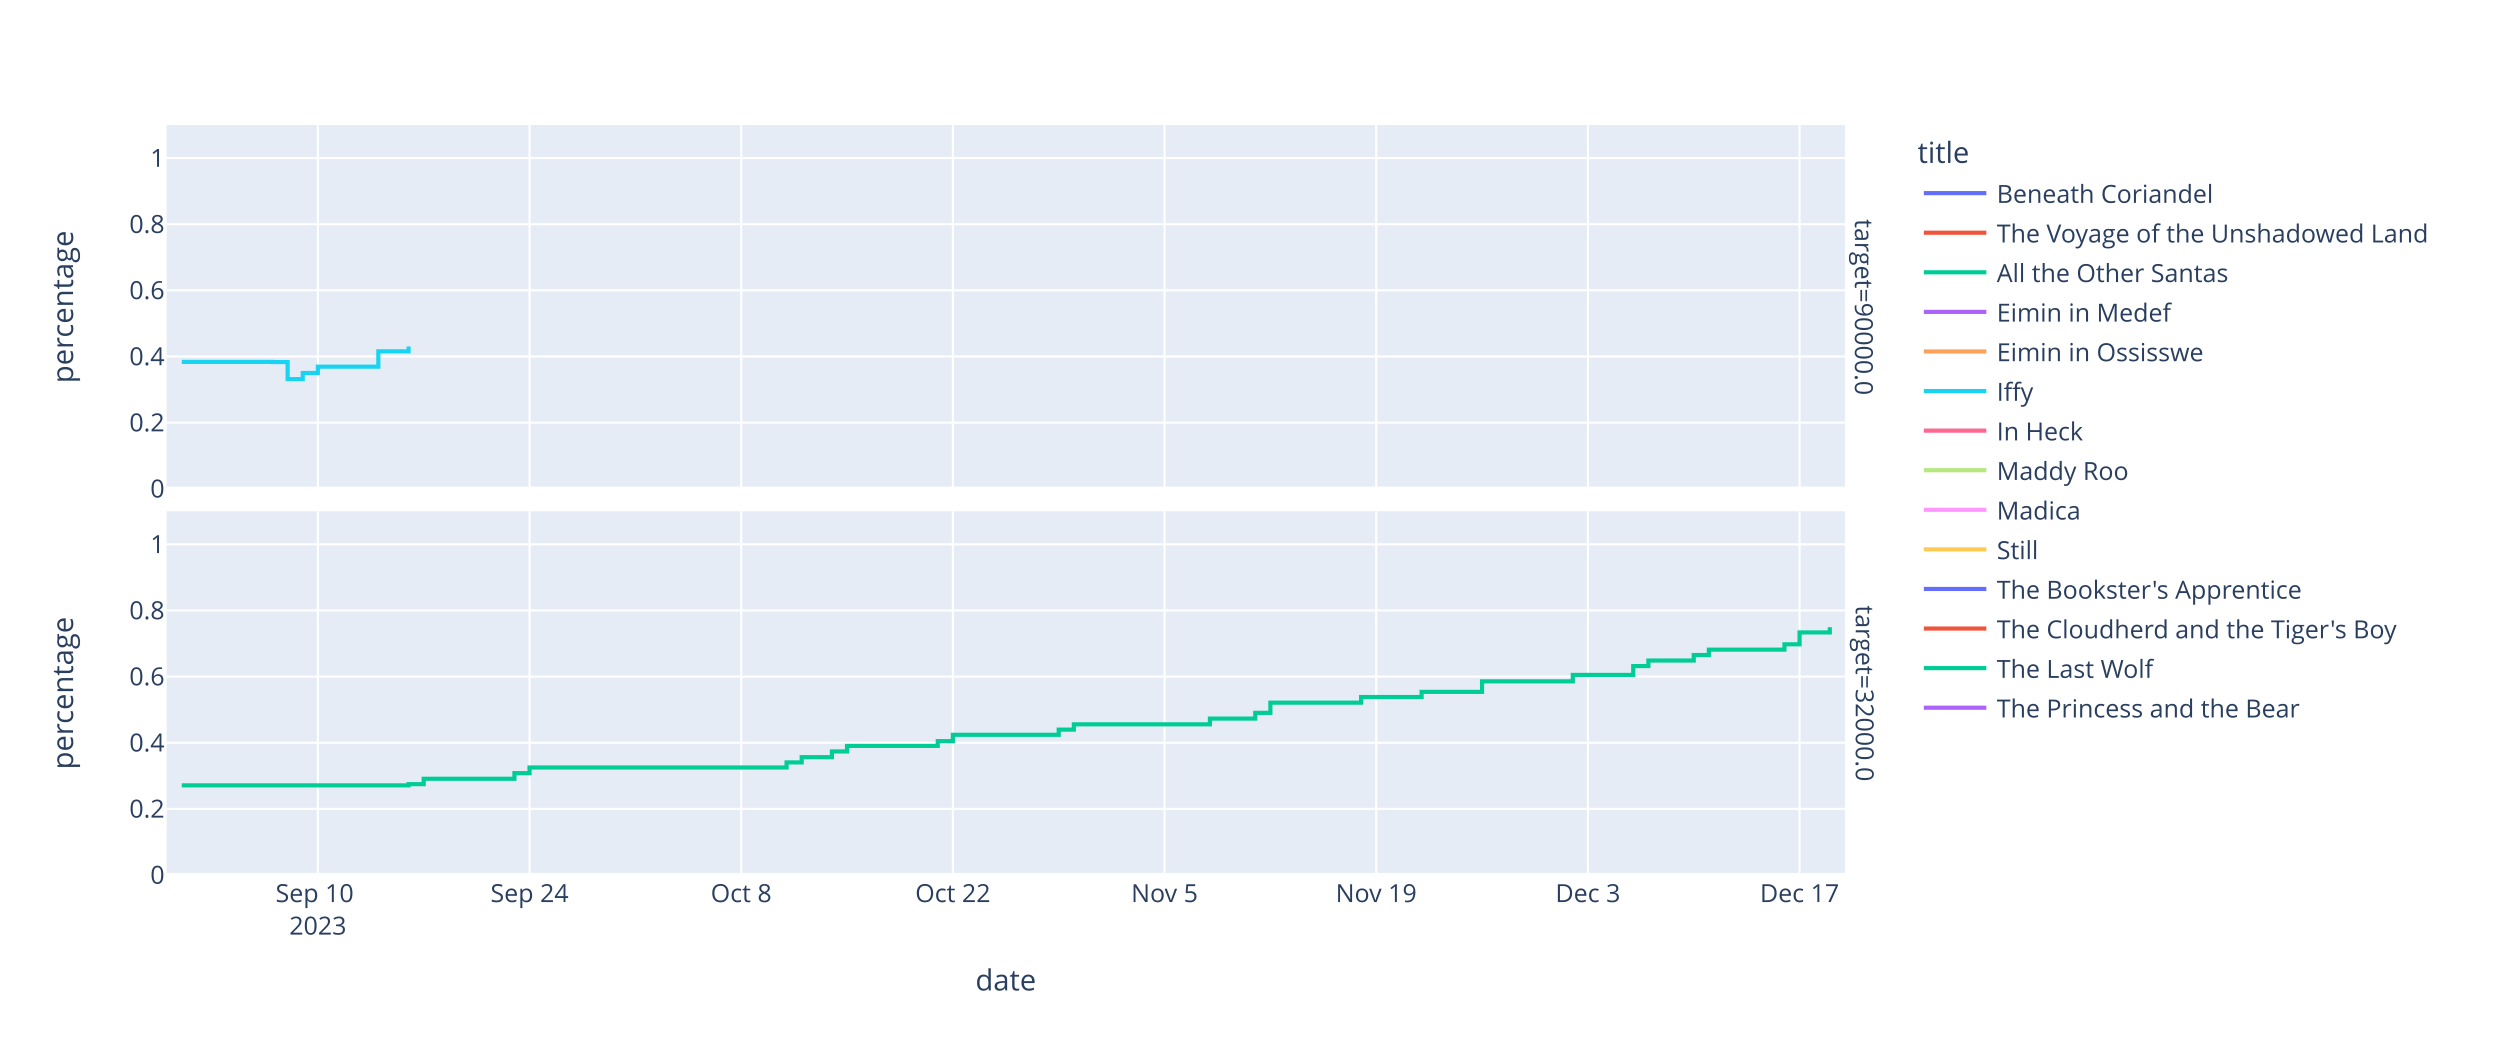
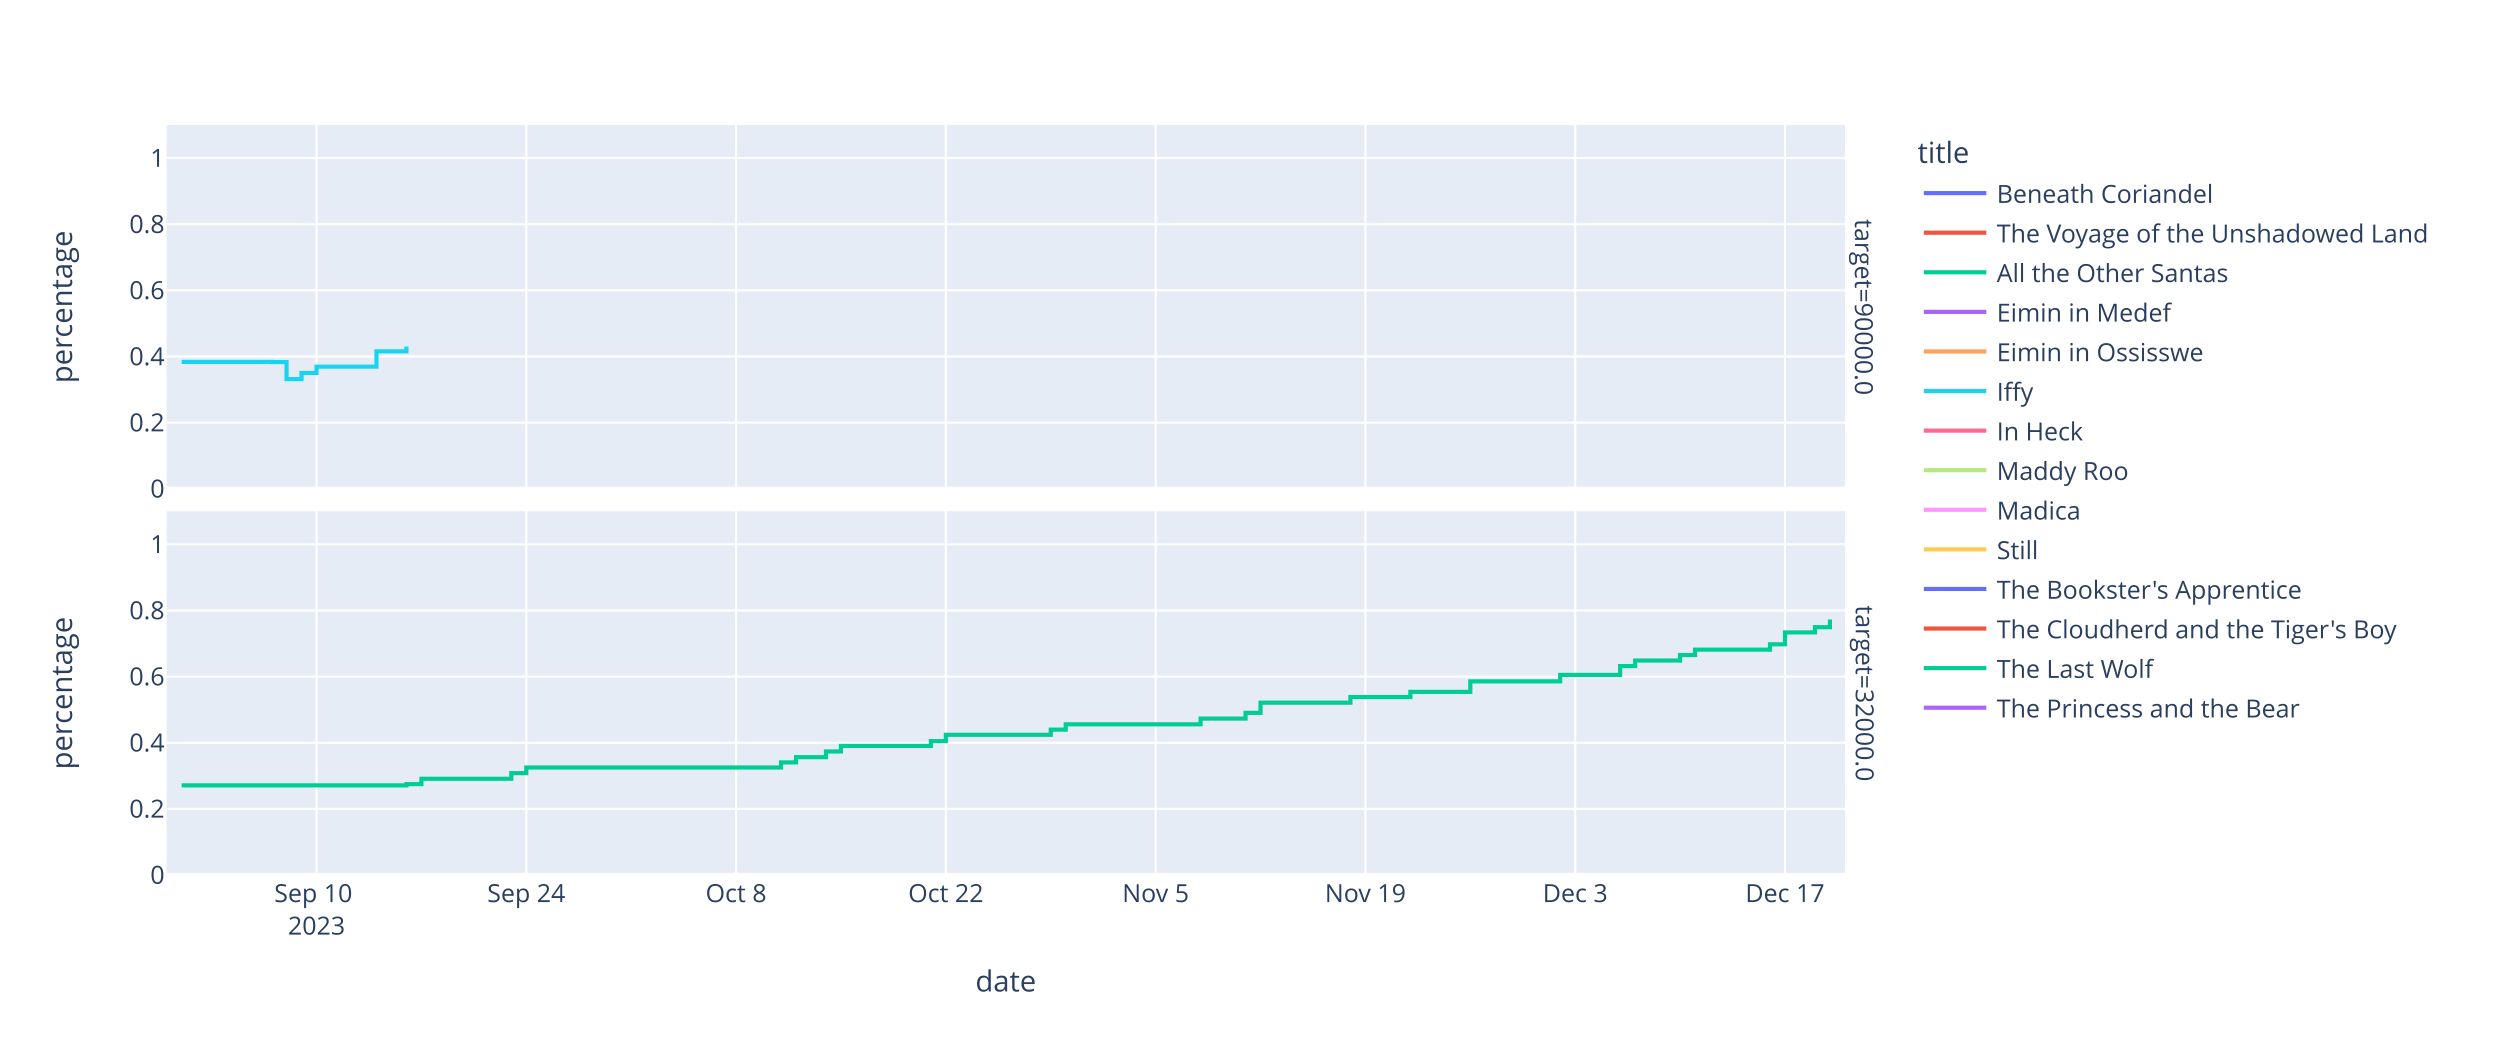
<svg xmlns="http://www.w3.org/2000/svg" class="main-svg" width="1200" height="500" style="" viewBox="0 0 1200 500">
  <rect x="0" y="0" width="1200" height="500" style="fill: rgb(255, 255, 255); fill-opacity: 1;" />
-   <defs id="defs-446b16">
+   <defs id="defs-766765">
    <g class="clips">
-       <clipPath id="clip446b16xyplot" class="plotclip">
+       <clipPath id="clip766765xyplot" class="plotclip">
        <rect width="805.56" height="174.6" />
      </clipPath>
-       <clipPath id="clip446b16x2y2plot" class="plotclip">
+       <clipPath id="clip766765x2y2plot" class="plotclip">
        <rect width="805.56" height="174.6" />
      </clipPath>
-       <clipPath class="axesclip" id="clip446b16x">
+       <clipPath class="axesclip" id="clip766765x">
        <rect x="80" y="0" width="805.56" height="500" />
      </clipPath>
-       <clipPath class="axesclip" id="clip446b16y">
+       <clipPath class="axesclip" id="clip766765y">
        <rect x="0" y="245.4" width="1200" height="174.6" />
      </clipPath>
-       <clipPath class="axesclip" id="clip446b16xy">
+       <clipPath class="axesclip" id="clip766765xy">
        <rect x="80" y="245.4" width="805.56" height="174.6" />
      </clipPath>
-       <clipPath class="axesclip" id="clip446b16y2">
+       <clipPath class="axesclip" id="clip766765y2">
        <rect x="0" y="60" width="1200" height="174.6" />
      </clipPath>
-       <clipPath class="axesclip" id="clip446b16xy2">
+       <clipPath class="axesclip" id="clip766765xy2">
        <rect x="80" y="60" width="805.56" height="174.6" />
      </clipPath>
-       <clipPath class="axesclip" id="clip446b16x2">
+       <clipPath class="axesclip" id="clip766765x2">
        <rect x="80" y="0" width="805.56" height="500" />
      </clipPath>
-       <clipPath class="axesclip" id="clip446b16x2y">
+       <clipPath class="axesclip" id="clip766765x2y">
        <rect x="80" y="245.4" width="805.56" height="174.6" />
      </clipPath>
-       <clipPath class="axesclip" id="clip446b16x2y2">
+       <clipPath class="axesclip" id="clip766765x2y2">
        <rect x="80" y="60" width="805.56" height="174.6" />
      </clipPath>
    </g>
    <g class="gradients" />
    <g class="patterns" />
  </defs>
  <g class="bglayer">
    <rect class="bg" x="80" y="245.4" width="805.56" height="174.6" style="fill: rgb(229, 236, 246); fill-opacity: 1; stroke-width: 0;" />
    <rect class="bg" x="80" y="60" width="805.56" height="174.6" style="fill: rgb(229, 236, 246); fill-opacity: 1; stroke-width: 0;" />
  </g>
  <g class="layer-below">
    <g class="imagelayer" />
    <g class="shapelayer" />
  </g>
  <g class="cartesianlayer">
    <g class="subplot xy">
      <g class="layer-subplot">
        <g class="shapelayer" />
        <g class="imagelayer" />
      </g>
      <g class="minor-gridlayer">
        <g class="x" />
        <g class="y" />
      </g>
      <g class="gridlayer">
        <g class="x">
-           <path class="xgrid crisp" transform="translate(152.57,0)" d="M0,245.4v174.6" style="stroke: rgb(255, 255, 255); stroke-opacity: 1; stroke-width: 1px;" />
-           <path class="xgrid crisp" transform="translate(254.18,0)" d="M0,245.4v174.6" style="stroke: rgb(255, 255, 255); stroke-opacity: 1; stroke-width: 1px;" />
-           <path class="xgrid crisp" transform="translate(355.78,0)" d="M0,245.4v174.6" style="stroke: rgb(255, 255, 255); stroke-opacity: 1; stroke-width: 1px;" />
-           <path class="xgrid crisp" transform="translate(457.38,0)" d="M0,245.4v174.6" style="stroke: rgb(255, 255, 255); stroke-opacity: 1; stroke-width: 1px;" />
-           <path class="xgrid crisp" transform="translate(558.98,0)" d="M0,245.4v174.6" style="stroke: rgb(255, 255, 255); stroke-opacity: 1; stroke-width: 1px;" />
-           <path class="xgrid crisp" transform="translate(660.58,0)" d="M0,245.4v174.6" style="stroke: rgb(255, 255, 255); stroke-opacity: 1; stroke-width: 1px;" />
-           <path class="xgrid crisp" transform="translate(762.19,0)" d="M0,245.4v174.6" style="stroke: rgb(255, 255, 255); stroke-opacity: 1; stroke-width: 1px;" />
-           <path class="xgrid crisp" transform="translate(863.79,0)" d="M0,245.4v174.6" style="stroke: rgb(255, 255, 255); stroke-opacity: 1; stroke-width: 1px;" />
+           <path class="xgrid crisp" transform="translate(151.93,0)" d="M0,245.4v174.6" style="stroke: rgb(255, 255, 255); stroke-opacity: 1; stroke-width: 1px;" />
+           <path class="xgrid crisp" transform="translate(252.62,0)" d="M0,245.4v174.6" style="stroke: rgb(255, 255, 255); stroke-opacity: 1; stroke-width: 1px;" />
+           <path class="xgrid crisp" transform="translate(353.32,0)" d="M0,245.4v174.6" style="stroke: rgb(255, 255, 255); stroke-opacity: 1; stroke-width: 1px;" />
+           <path class="xgrid crisp" transform="translate(454.01,0)" d="M0,245.4v174.6" style="stroke: rgb(255, 255, 255); stroke-opacity: 1; stroke-width: 1px;" />
+           <path class="xgrid crisp" transform="translate(554.71,0)" d="M0,245.4v174.6" style="stroke: rgb(255, 255, 255); stroke-opacity: 1; stroke-width: 1px;" />
+           <path class="xgrid crisp" transform="translate(655.4,0)" d="M0,245.4v174.6" style="stroke: rgb(255, 255, 255); stroke-opacity: 1; stroke-width: 1px;" />
+           <path class="xgrid crisp" transform="translate(756.1,0)" d="M0,245.4v174.6" style="stroke: rgb(255, 255, 255); stroke-opacity: 1; stroke-width: 1px;" />
+           <path class="xgrid crisp" transform="translate(856.79,0)" d="M0,245.4v174.6" style="stroke: rgb(255, 255, 255); stroke-opacity: 1; stroke-width: 1px;" />
        </g>
        <g class="y">
          <path class="ygrid crisp" transform="translate(0,388.25)" d="M80,0h805.56" style="stroke: rgb(255, 255, 255); stroke-opacity: 1; stroke-width: 1px;" />
          <path class="ygrid crisp" transform="translate(0,356.51)" d="M80,0h805.56" style="stroke: rgb(255, 255, 255); stroke-opacity: 1; stroke-width: 1px;" />
          <path class="ygrid crisp" transform="translate(0,324.76)" d="M80,0h805.56" style="stroke: rgb(255, 255, 255); stroke-opacity: 1; stroke-width: 1px;" />
          <path class="ygrid crisp" transform="translate(0,293.02)" d="M80,0h805.56" style="stroke: rgb(255, 255, 255); stroke-opacity: 1; stroke-width: 1px;" />
          <path class="ygrid crisp" transform="translate(0,261.27)" d="M80,0h805.56" style="stroke: rgb(255, 255, 255); stroke-opacity: 1; stroke-width: 1px;" />
        </g>
      </g>
      <g class="zerolinelayer">
        <path class="yzl zl crisp" transform="translate(0,420)" d="M80,0h805.56" style="stroke: rgb(255, 255, 255); stroke-opacity: 1; stroke-width: 2px;" />
      </g>
      <path class="xlines-below" />
      <path class="ylines-below" />
      <g class="overlines-below" />
      <g class="xaxislayer-below" />
      <g class="yaxislayer-below" />
      <g class="overaxes-below" />
-       <g class="plot" transform="translate(80,245.4)" clip-path="url(#clip446b16xyplot)">
+       <g class="plot" transform="translate(80,245.4)" clip-path="url(#clip766765xyplot)">
        <g class="scatterlayer mlayer">
-           <g class="trace scatter trace3386fc" style="stroke-miterlimit: 2; opacity: 1;">
+           <g class="trace scatter traceed5ce4" style="stroke-miterlimit: 2; opacity: 1;">
            <g class="fills" />
            <g class="errorbars" />
            <g class="lines">
-               <path class="js-line" d="M798.3,55.65V58.16H783.79V63.86H776.53V66.43H740.24V69.01H732.99V71.65H711.22V74.31H703.96V78.55H674.93V81.65H631.38V86.7H602.36V89.17H573.33V91.88H529.78V96.77H522.53V99.52H500.75V102.27H435.44V104.82H428.18V107.3H377.38V110.34H370.12V112.64H326.58V115.3H319.32V118.04H304.81V120.55H297.55V123H174.18V125.71H166.92V128.41H123.37V130.99H116.12V131.57H7.26" style="vector-effect: none; fill: none; stroke: rgb(0, 204, 150); stroke-opacity: 1; stroke-width: 2px; opacity: 1;" />
-             </g>
-             <g class="points" />
-             <g class="text" />
-           </g>
-           <g class="trace scatter trace54f447" style="stroke-miterlimit: 2; opacity: 1;">
-             <g class="fills" />
-             <g class="errorbars" />
-             <g class="lines">
-               <path class="js-line" d="M7.26,149.89" style="vector-effect: none; fill: none; stroke: rgb(255, 102, 146); stroke-opacity: 1; stroke-width: 2px; opacity: 1;" />
-             </g>
-             <g class="points" />
-             <g class="text" />
-           </g>
-           <g class="trace scatter trace28750a" style="stroke-miterlimit: 2; opacity: 1;">
-             <g class="fills" />
-             <g class="errorbars" />
-             <g class="lines">
-               <path class="js-line" d="M7.26,17.32" style="vector-effect: none; fill: none; stroke: rgb(182, 232, 128); stroke-opacity: 1; stroke-width: 2px; opacity: 1;" />
-             </g>
-             <g class="points" />
-             <g class="text" />
-           </g>
-           <g class="trace scatter tracef5c8fc" style="stroke-miterlimit: 2; opacity: 1;">
-             <g class="fills" />
-             <g class="errorbars" />
-             <g class="lines">
-               <path class="js-line" d="M7.26,29.28" style="vector-effect: none; fill: none; stroke: rgb(255, 151, 255); stroke-opacity: 1; stroke-width: 2px; opacity: 1;" />
-             </g>
-             <g class="points" />
-             <g class="text" />
-           </g>
-           <g class="trace scatter trace6e013b" style="stroke-miterlimit: 2; opacity: 1;">
-             <g class="fills" />
-             <g class="errorbars" />
-             <g class="lines">
-               <path class="js-line" d="M7.26,21.52" style="vector-effect: none; fill: none; stroke: rgb(254, 203, 82); stroke-opacity: 1; stroke-width: 2px; opacity: 1;" />
-             </g>
+               <path class="js-line" d="M798.37,51.96V55.65H791.18V58.16H776.79V63.86H769.6V66.43H733.64V69.01H726.44V71.65H704.87V74.31H697.67V78.55H668.9V81.65H625.75V86.7H596.98V89.17H568.21V91.88H525.05V96.77H517.86V99.52H496.28V102.27H431.55V104.82H424.36V107.3H374.01V110.34H366.82V112.64H323.66V115.3H316.47V118.04H302.09V120.55H294.89V123H172.62V125.71H165.43V128.41H122.27V130.99H115.08V131.57H7.19" style="vector-effect: non-scaling-stroke; fill: none; stroke: rgb(0, 204, 150); stroke-opacity: 1; stroke-width: 2px; opacity: 1;" />
+             </g>
+             <g class="points" />
+             <g class="text" />
+           </g>
+           <g class="trace scatter traced5b37d" style="stroke-miterlimit: 2; opacity: 1;">
+             <g class="fills" />
+             <g class="errorbars" />
+             <g class="lines" />
+             <g class="points" />
+             <g class="text" />
+           </g>
+           <g class="trace scatter trace771a7e" style="stroke-miterlimit: 2; opacity: 1;">
+             <g class="fills" />
+             <g class="errorbars" />
+             <g class="lines" />
+             <g class="points" />
+             <g class="text" />
+           </g>
+           <g class="trace scatter tracee5095b" style="stroke-miterlimit: 2; opacity: 1;">
+             <g class="fills" />
+             <g class="errorbars" />
+             <g class="lines" />
+             <g class="points" />
+             <g class="text" />
+           </g>
+           <g class="trace scatter tracea9f383" style="stroke-miterlimit: 2; opacity: 1;">
+             <g class="fills" />
+             <g class="errorbars" />
+             <g class="lines" />
            <g class="points" />
            <g class="text" />
          </g>
        </g>
      </g>
      <g class="overplot" />
      <path class="xlines-above crisp" d="M0,0" style="fill: none;" />
      <path class="ylines-above crisp" d="M0,0" style="fill: none;" />
      <g class="overlines-above" />
      <g class="xaxislayer-above">
        <g class="xtick">
-           <text text-anchor="middle" x="0" y="433" transform="translate(152.57,0)" style="font-family: 'Open Sans', verdana, arial, sans-serif; font-size: 12px; fill: rgb(42, 63, 95); fill-opacity: 1; white-space: pre; opacity: 1;">
+           <text text-anchor="middle" x="0" y="433" transform="translate(151.93,0)" style="font-family: 'Open Sans', verdana, arial, sans-serif; font-size: 12px; fill: rgb(42, 63, 95); fill-opacity: 1; white-space: pre; opacity: 1;">
            <tspan class="line" dy="0em" x="0" y="433">Sep 10</tspan>
            <tspan class="line" dy="1.3em" x="0" y="433">2023</tspan>
          </text>
        </g>
        <g class="xtick">
-           <text text-anchor="middle" x="0" y="433" style="font-family: 'Open Sans', verdana, arial, sans-serif; font-size: 12px; fill: rgb(42, 63, 95); fill-opacity: 1; white-space: pre; opacity: 1;" transform="translate(254.18,0)">Sep 24</text>
-         </g>
-         <g class="xtick">
-           <text text-anchor="middle" x="0" y="433" style="font-family: 'Open Sans', verdana, arial, sans-serif; font-size: 12px; fill: rgb(42, 63, 95); fill-opacity: 1; white-space: pre; opacity: 1;" transform="translate(355.78,0)">Oct 8</text>
-         </g>
-         <g class="xtick">
-           <text text-anchor="middle" x="0" y="433" style="font-family: 'Open Sans', verdana, arial, sans-serif; font-size: 12px; fill: rgb(42, 63, 95); fill-opacity: 1; white-space: pre; opacity: 1;" transform="translate(457.38,0)">Oct 22</text>
-         </g>
-         <g class="xtick">
-           <text text-anchor="middle" x="0" y="433" style="font-family: 'Open Sans', verdana, arial, sans-serif; font-size: 12px; fill: rgb(42, 63, 95); fill-opacity: 1; white-space: pre; opacity: 1;" transform="translate(558.98,0)">Nov 5</text>
-         </g>
-         <g class="xtick">
-           <text text-anchor="middle" x="0" y="433" style="font-family: 'Open Sans', verdana, arial, sans-serif; font-size: 12px; fill: rgb(42, 63, 95); fill-opacity: 1; white-space: pre; opacity: 1;" transform="translate(660.58,0)">Nov 19</text>
-         </g>
-         <g class="xtick">
-           <text text-anchor="middle" x="0" y="433" style="font-family: 'Open Sans', verdana, arial, sans-serif; font-size: 12px; fill: rgb(42, 63, 95); fill-opacity: 1; white-space: pre; opacity: 1;" transform="translate(762.19,0)">Dec 3</text>
-         </g>
-         <g class="xtick">
-           <text text-anchor="middle" x="0" y="433" style="font-family: 'Open Sans', verdana, arial, sans-serif; font-size: 12px; fill: rgb(42, 63, 95); fill-opacity: 1; white-space: pre; opacity: 1;" transform="translate(863.79,0)">Dec 17</text>
+           <text text-anchor="middle" x="0" y="433" style="font-family: 'Open Sans', verdana, arial, sans-serif; font-size: 12px; fill: rgb(42, 63, 95); fill-opacity: 1; white-space: pre; opacity: 1;" transform="translate(252.62,0)">Sep 24</text>
+         </g>
+         <g class="xtick">
+           <text text-anchor="middle" x="0" y="433" style="font-family: 'Open Sans', verdana, arial, sans-serif; font-size: 12px; fill: rgb(42, 63, 95); fill-opacity: 1; white-space: pre; opacity: 1;" transform="translate(353.32,0)">Oct 8</text>
+         </g>
+         <g class="xtick">
+           <text text-anchor="middle" x="0" y="433" style="font-family: 'Open Sans', verdana, arial, sans-serif; font-size: 12px; fill: rgb(42, 63, 95); fill-opacity: 1; white-space: pre; opacity: 1;" transform="translate(454.01,0)">Oct 22</text>
+         </g>
+         <g class="xtick">
+           <text text-anchor="middle" x="0" y="433" style="font-family: 'Open Sans', verdana, arial, sans-serif; font-size: 12px; fill: rgb(42, 63, 95); fill-opacity: 1; white-space: pre; opacity: 1;" transform="translate(554.71,0)">Nov 5</text>
+         </g>
+         <g class="xtick">
+           <text text-anchor="middle" x="0" y="433" style="font-family: 'Open Sans', verdana, arial, sans-serif; font-size: 12px; fill: rgb(42, 63, 95); fill-opacity: 1; white-space: pre; opacity: 1;" transform="translate(655.4,0)">Nov 19</text>
+         </g>
+         <g class="xtick">
+           <text text-anchor="middle" x="0" y="433" style="font-family: 'Open Sans', verdana, arial, sans-serif; font-size: 12px; fill: rgb(42, 63, 95); fill-opacity: 1; white-space: pre; opacity: 1;" transform="translate(756.1,0)">Dec 3</text>
+         </g>
+         <g class="xtick">
+           <text text-anchor="middle" x="0" y="433" style="font-family: 'Open Sans', verdana, arial, sans-serif; font-size: 12px; fill: rgb(42, 63, 95); fill-opacity: 1; white-space: pre; opacity: 1;" transform="translate(856.79,0)">Dec 17</text>
        </g>
      </g>
      <g class="yaxislayer-above">
        <g class="ytick">
          <text text-anchor="end" x="79" y="4.2" transform="translate(0,420)" style="font-family: 'Open Sans', verdana, arial, sans-serif; font-size: 12px; fill: rgb(42, 63, 95); fill-opacity: 1; white-space: pre; opacity: 1;">0</text>
        </g>
        <g class="ytick">
          <text text-anchor="end" x="79" y="4.2" style="font-family: 'Open Sans', verdana, arial, sans-serif; font-size: 12px; fill: rgb(42, 63, 95); fill-opacity: 1; white-space: pre; opacity: 1;" transform="translate(0,388.25)">0.2</text>
        </g>
        <g class="ytick">
          <text text-anchor="end" x="79" y="4.2" style="font-family: 'Open Sans', verdana, arial, sans-serif; font-size: 12px; fill: rgb(42, 63, 95); fill-opacity: 1; white-space: pre; opacity: 1;" transform="translate(0,356.51)">0.4</text>
        </g>
        <g class="ytick">
          <text text-anchor="end" x="79" y="4.2" style="font-family: 'Open Sans', verdana, arial, sans-serif; font-size: 12px; fill: rgb(42, 63, 95); fill-opacity: 1; white-space: pre; opacity: 1;" transform="translate(0,324.76)">0.6</text>
        </g>
        <g class="ytick">
          <text text-anchor="end" x="79" y="4.2" style="font-family: 'Open Sans', verdana, arial, sans-serif; font-size: 12px; fill: rgb(42, 63, 95); fill-opacity: 1; white-space: pre; opacity: 1;" transform="translate(0,293.02)">0.8</text>
        </g>
        <g class="ytick">
          <text text-anchor="end" x="79" y="4.2" style="font-family: 'Open Sans', verdana, arial, sans-serif; font-size: 12px; fill: rgb(42, 63, 95); fill-opacity: 1; white-space: pre; opacity: 1;" transform="translate(0,261.27)">1</text>
        </g>
      </g>
      <g class="overaxes-above" />
    </g>
    <g class="subplot x2y2">
      <g class="layer-subplot">
        <g class="shapelayer" />
        <g class="imagelayer" />
      </g>
      <g class="minor-gridlayer">
        <g class="x2" />
        <g class="y2" />
      </g>
      <g class="gridlayer">
        <g class="x2">
-           <path class="x2grid crisp" transform="translate(152.57,0)" d="M0,60v174.6" style="stroke: rgb(255, 255, 255); stroke-opacity: 1; stroke-width: 1px;" />
-           <path class="x2grid crisp" transform="translate(254.18,0)" d="M0,60v174.6" style="stroke: rgb(255, 255, 255); stroke-opacity: 1; stroke-width: 1px;" />
-           <path class="x2grid crisp" transform="translate(355.78,0)" d="M0,60v174.6" style="stroke: rgb(255, 255, 255); stroke-opacity: 1; stroke-width: 1px;" />
-           <path class="x2grid crisp" transform="translate(457.38,0)" d="M0,60v174.6" style="stroke: rgb(255, 255, 255); stroke-opacity: 1; stroke-width: 1px;" />
-           <path class="x2grid crisp" transform="translate(558.98,0)" d="M0,60v174.6" style="stroke: rgb(255, 255, 255); stroke-opacity: 1; stroke-width: 1px;" />
-           <path class="x2grid crisp" transform="translate(660.58,0)" d="M0,60v174.6" style="stroke: rgb(255, 255, 255); stroke-opacity: 1; stroke-width: 1px;" />
-           <path class="x2grid crisp" transform="translate(762.19,0)" d="M0,60v174.6" style="stroke: rgb(255, 255, 255); stroke-opacity: 1; stroke-width: 1px;" />
-           <path class="x2grid crisp" transform="translate(863.79,0)" d="M0,60v174.6" style="stroke: rgb(255, 255, 255); stroke-opacity: 1; stroke-width: 1px;" />
+           <path class="x2grid crisp" transform="translate(151.93,0)" d="M0,60v174.6" style="stroke: rgb(255, 255, 255); stroke-opacity: 1; stroke-width: 1px;" />
+           <path class="x2grid crisp" transform="translate(252.62,0)" d="M0,60v174.6" style="stroke: rgb(255, 255, 255); stroke-opacity: 1; stroke-width: 1px;" />
+           <path class="x2grid crisp" transform="translate(353.32,0)" d="M0,60v174.6" style="stroke: rgb(255, 255, 255); stroke-opacity: 1; stroke-width: 1px;" />
+           <path class="x2grid crisp" transform="translate(454.01,0)" d="M0,60v174.6" style="stroke: rgb(255, 255, 255); stroke-opacity: 1; stroke-width: 1px;" />
+           <path class="x2grid crisp" transform="translate(554.71,0)" d="M0,60v174.6" style="stroke: rgb(255, 255, 255); stroke-opacity: 1; stroke-width: 1px;" />
+           <path class="x2grid crisp" transform="translate(655.4,0)" d="M0,60v174.6" style="stroke: rgb(255, 255, 255); stroke-opacity: 1; stroke-width: 1px;" />
+           <path class="x2grid crisp" transform="translate(756.1,0)" d="M0,60v174.6" style="stroke: rgb(255, 255, 255); stroke-opacity: 1; stroke-width: 1px;" />
+           <path class="x2grid crisp" transform="translate(856.79,0)" d="M0,60v174.6" style="stroke: rgb(255, 255, 255); stroke-opacity: 1; stroke-width: 1px;" />
        </g>
        <g class="y2">
          <path class="y2grid crisp" transform="translate(0,202.85)" d="M80,0h805.56" style="stroke: rgb(255, 255, 255); stroke-opacity: 1; stroke-width: 1px;" />
          <path class="y2grid crisp" transform="translate(0,171.11)" d="M80,0h805.56" style="stroke: rgb(255, 255, 255); stroke-opacity: 1; stroke-width: 1px;" />
          <path class="y2grid crisp" transform="translate(0,139.36)" d="M80,0h805.56" style="stroke: rgb(255, 255, 255); stroke-opacity: 1; stroke-width: 1px;" />
          <path class="y2grid crisp" transform="translate(0,107.62)" d="M80,0h805.56" style="stroke: rgb(255, 255, 255); stroke-opacity: 1; stroke-width: 1px;" />
          <path class="y2grid crisp" transform="translate(0,75.87)" d="M80,0h805.56" style="stroke: rgb(255, 255, 255); stroke-opacity: 1; stroke-width: 1px;" />
        </g>
      </g>
      <g class="zerolinelayer">
        <path class="y2zl zl crisp" transform="translate(0,234.6)" d="M80,0h805.56" style="stroke: rgb(255, 255, 255); stroke-opacity: 1; stroke-width: 2px;" />
      </g>
      <path class="xlines-below" />
      <path class="ylines-below" />
      <g class="overlines-below" />
      <g class="xaxislayer-below" />
      <g class="yaxislayer-below" />
      <g class="overaxes-below" />
-       <g class="plot" transform="translate(80,60)" clip-path="url(#clip446b16x2y2plot)">
+       <g class="plot" transform="translate(80,60)" clip-path="url(#clip766765x2y2plot)">
        <g class="scatterlayer mlayer">
-           <g class="trace scatter tracef7e601" style="stroke-miterlimit: 2; opacity: 1;">
+           <g class="trace scatter tracefd9f5e" style="stroke-miterlimit: 2; opacity: 1;">
+             <g class="fills" />
+             <g class="errorbars" />
+             <g class="lines" />
+             <g class="points" />
+             <g class="text" />
+           </g>
+           <g class="trace scatter tracefdd6a4" style="stroke-miterlimit: 2; opacity: 1;">
+             <g class="fills" />
+             <g class="errorbars" />
+             <g class="lines" />
+             <g class="points" />
+             <g class="text" />
+           </g>
+           <g class="trace scatter tracedc878b" style="stroke-miterlimit: 2; opacity: 1;">
+             <g class="fills" />
+             <g class="errorbars" />
+             <g class="lines" />
+             <g class="points" />
+             <g class="text" />
+           </g>
+           <g class="trace scatter trace3a21b8" style="stroke-miterlimit: 2; opacity: 1;">
+             <g class="fills" />
+             <g class="errorbars" />
+             <g class="lines" />
+             <g class="points" />
+             <g class="text" />
+           </g>
+           <g class="trace scatter trace43573a" style="stroke-miterlimit: 2; opacity: 1;">
            <g class="fills" />
            <g class="errorbars" />
            <g class="lines">
-               <path class="js-line" d="M7.26,31.58" style="vector-effect: none; fill: none; stroke: rgb(99, 110, 250); stroke-opacity: 1; stroke-width: 2px; opacity: 1;" />
-             </g>
-             <g class="points" />
-             <g class="text" />
-           </g>
-           <g class="trace scatter trace3f8ae0" style="stroke-miterlimit: 2; opacity: 1;">
-             <g class="fills" />
-             <g class="errorbars" />
-             <g class="lines">
-               <path class="js-line" d="M7.26,121.15" style="vector-effect: none; fill: none; stroke: rgb(239, 85, 59); stroke-opacity: 1; stroke-width: 2px; opacity: 1;" />
-             </g>
-             <g class="points" />
-             <g class="text" />
-           </g>
-           <g class="trace scatter tracef10132" style="stroke-miterlimit: 2; opacity: 1;">
-             <g class="fills" />
-             <g class="errorbars" />
-             <g class="lines">
-               <path class="js-line" d="M7.26,148.25" style="vector-effect: none; fill: none; stroke: rgb(171, 99, 250); stroke-opacity: 1; stroke-width: 2px; opacity: 1;" />
-             </g>
-             <g class="points" />
-             <g class="text" />
-           </g>
-           <g class="trace scatter trace4cab7b" style="stroke-miterlimit: 2; opacity: 1;">
-             <g class="fills" />
-             <g class="errorbars" />
-             <g class="lines">
-               <path class="js-line" d="M7.26,144.1" style="vector-effect: none; fill: none; stroke: rgb(255, 161, 90); stroke-opacity: 1; stroke-width: 2px; opacity: 1;" />
-             </g>
-             <g class="points" />
-             <g class="text" />
-           </g>
-           <g class="trace scatter traceae78eb" style="stroke-miterlimit: 2; opacity: 1;">
-             <g class="fills" />
-             <g class="errorbars" />
-             <g class="lines">
-               <path class="js-line" d="M116.12,106.32V108.64H101.6V116H72.57V119.03H65.32V121.97H58.06V113.79H50.8V113.71H7.26" style="vector-effect: none; fill: none; stroke: rgb(25, 211, 243); stroke-opacity: 1; stroke-width: 2px; opacity: 1;" />
-             </g>
-             <g class="points" />
-             <g class="text" />
-           </g>
-           <g class="trace scatter tracec23f09" style="stroke-miterlimit: 2; opacity: 1;">
-             <g class="fills" />
-             <g class="errorbars" />
-             <g class="lines">
-               <path class="js-line" d="M7.26,47.66" style="vector-effect: none; fill: none; stroke: rgb(99, 110, 250); stroke-opacity: 1; stroke-width: 2px; opacity: 1;" />
-             </g>
-             <g class="points" />
-             <g class="text" />
-           </g>
-           <g class="trace scatter trace69c2e8" style="stroke-miterlimit: 2; opacity: 1;">
-             <g class="fills" />
-             <g class="errorbars" />
-             <g class="lines">
-               <path class="js-line" d="M7.26,151.91" style="vector-effect: none; fill: none; stroke: rgb(239, 85, 59); stroke-opacity: 1; stroke-width: 2px; opacity: 1;" />
-             </g>
-             <g class="points" />
-             <g class="text" />
-           </g>
-           <g class="trace scatter trace2942a9" style="stroke-miterlimit: 2; opacity: 1;">
-             <g class="fills" />
-             <g class="errorbars" />
-             <g class="lines">
-               <path class="js-line" d="M7.26,100.61" style="vector-effect: none; fill: none; stroke: rgb(0, 204, 150); stroke-opacity: 1; stroke-width: 2px; opacity: 1;" />
-             </g>
-             <g class="points" />
-             <g class="text" />
-           </g>
-           <g class="trace scatter traced5d394" style="stroke-miterlimit: 2; opacity: 1;">
-             <g class="fills" />
-             <g class="errorbars" />
-             <g class="lines">
-               <path class="js-line" d="M7.26,129.02" style="vector-effect: none; fill: none; stroke: rgb(171, 99, 250); stroke-opacity: 1; stroke-width: 2px; opacity: 1;" />
-             </g>
+               <path class="js-line" d="M115.08,106.32V108.64H100.7V116H71.93V119.03H64.73V121.97H57.54V113.79H50.35V113.71H7.19" style="vector-effect: non-scaling-stroke; fill: none; stroke: rgb(25, 211, 243); stroke-opacity: 1; stroke-width: 2px; opacity: 1;" />
+             </g>
+             <g class="points" />
+             <g class="text" />
+           </g>
+           <g class="trace scatter tracec61b90" style="stroke-miterlimit: 2; opacity: 1;">
+             <g class="fills" />
+             <g class="errorbars" />
+             <g class="lines" />
+             <g class="points" />
+             <g class="text" />
+           </g>
+           <g class="trace scatter trace9e5d31" style="stroke-miterlimit: 2; opacity: 1;">
+             <g class="fills" />
+             <g class="errorbars" />
+             <g class="lines" />
+             <g class="points" />
+             <g class="text" />
+           </g>
+           <g class="trace scatter traceabb5d0" style="stroke-miterlimit: 2; opacity: 1;">
+             <g class="fills" />
+             <g class="errorbars" />
+             <g class="lines" />
+             <g class="points" />
+             <g class="text" />
+           </g>
+           <g class="trace scatter trace2525a9" style="stroke-miterlimit: 2; opacity: 1;">
+             <g class="fills" />
+             <g class="errorbars" />
+             <g class="lines" />
            <g class="points" />
            <g class="text" />
          </g>
        </g>
      </g>
      <g class="overplot" />
      <path class="xlines-above crisp" d="M0,0" style="fill: none;" />
      <path class="ylines-above crisp" d="M0,0" style="fill: none;" />
      <g class="overlines-above" />
      <g class="xaxislayer-above" />
      <g class="yaxislayer-above">
        <g class="y2tick">
          <text text-anchor="end" x="79" y="4.2" transform="translate(0,234.6)" style="font-family: 'Open Sans', verdana, arial, sans-serif; font-size: 12px; fill: rgb(42, 63, 95); fill-opacity: 1; white-space: pre; opacity: 1;">0</text>
        </g>
        <g class="y2tick">
          <text text-anchor="end" x="79" y="4.2" style="font-family: 'Open Sans', verdana, arial, sans-serif; font-size: 12px; fill: rgb(42, 63, 95); fill-opacity: 1; white-space: pre; opacity: 1;" transform="translate(0,202.85)">0.2</text>
        </g>
        <g class="y2tick">
          <text text-anchor="end" x="79" y="4.2" style="font-family: 'Open Sans', verdana, arial, sans-serif; font-size: 12px; fill: rgb(42, 63, 95); fill-opacity: 1; white-space: pre; opacity: 1;" transform="translate(0,171.11)">0.4</text>
        </g>
        <g class="y2tick">
          <text text-anchor="end" x="79" y="4.2" style="font-family: 'Open Sans', verdana, arial, sans-serif; font-size: 12px; fill: rgb(42, 63, 95); fill-opacity: 1; white-space: pre; opacity: 1;" transform="translate(0,139.36)">0.6</text>
        </g>
        <g class="y2tick">
          <text text-anchor="end" x="79" y="4.2" style="font-family: 'Open Sans', verdana, arial, sans-serif; font-size: 12px; fill: rgb(42, 63, 95); fill-opacity: 1; white-space: pre; opacity: 1;" transform="translate(0,107.62)">0.8</text>
        </g>
        <g class="y2tick">
          <text text-anchor="end" x="79" y="4.2" style="font-family: 'Open Sans', verdana, arial, sans-serif; font-size: 12px; fill: rgb(42, 63, 95); fill-opacity: 1; white-space: pre; opacity: 1;" transform="translate(0,75.87)">1</text>
        </g>
      </g>
      <g class="overaxes-above" />
    </g>
  </g>
  <g class="polarlayer" />
  <g class="smithlayer" />
  <g class="ternarylayer" />
  <g class="geolayer" />
  <g class="funnelarealayer" />
  <g class="pielayer" />
  <g class="iciclelayer" />
  <g class="treemaplayer" />
  <g class="sunburstlayer" />
  <g class="glimages" />
-   <defs id="topdefs-446b16">
+   <defs id="topdefs-766765">
    <g class="clips" />
-     <clipPath id="legend446b16">
+     <clipPath id="legend766765">
      <rect width="270" height="295" x="0" y="0" />
    </clipPath>
  </defs>
  <g class="layer-above">
    <g class="imagelayer" />
    <g class="shapelayer" />
  </g>
  <g class="infolayer">
    <g class="legend" pointer-events="all" transform="translate(918.44,60)">
      <rect class="bg" shape-rendering="crispEdges" style="stroke: rgb(68, 68, 68); stroke-opacity: 1; fill: rgb(255, 255, 255); fill-opacity: 1; stroke-width: 0px;" width="270" height="295" x="0" y="0" />
-       <g class="scrollbox" transform="" clip-path="url(#legend446b16)">
+       <g class="scrollbox" transform="" clip-path="url(#legend766765)">
        <text class="legendtitletext" text-anchor="start" x="2" y="18.2" style="font-family: 'Open Sans', verdana, arial, sans-serif; font-size: 14px; fill: rgb(42, 63, 95); fill-opacity: 1; white-space: pre;">title</text>
        <g class="groups" transform="">
          <g class="traces" transform="translate(0,32.7)" style="opacity: 1;">
            <text class="legendtext" text-anchor="start" x="40" y="4.68" style="font-family: 'Open Sans', verdana, arial, sans-serif; font-size: 12px; fill: rgb(42, 63, 95); fill-opacity: 1; white-space: pre;">Beneath Coriandel</text>
            <g class="layers" style="opacity: 1;">
              <g class="legendfill" />
              <g class="legendlines">
                <path class="js-line" d="M5,0h30" style="fill: none; stroke: rgb(99, 110, 250); stroke-opacity: 1; stroke-width: 2px;" />
              </g>
              <g class="legendsymbols">
                <g class="legendpoints" />
              </g>
            </g>
            <rect class="legendtoggle" x="0" y="-9.5" width="264.219" height="19" style="fill: rgb(0, 0, 0); fill-opacity: 0;" />
          </g>
        </g>
        <g class="groups" transform="">
          <g class="traces" transform="translate(0,51.7)" style="opacity: 1;">
            <text class="legendtext" text-anchor="start" x="40" y="4.68" style="font-family: 'Open Sans', verdana, arial, sans-serif; font-size: 12px; fill: rgb(42, 63, 95); fill-opacity: 1; white-space: pre;">The Voyage of the Unshadowed Land</text>
            <g class="layers" style="opacity: 1;">
              <g class="legendfill" />
              <g class="legendlines">
                <path class="js-line" d="M5,0h30" style="fill: none; stroke: rgb(239, 85, 59); stroke-opacity: 1; stroke-width: 2px;" />
              </g>
              <g class="legendsymbols">
                <g class="legendpoints" />
              </g>
            </g>
            <rect class="legendtoggle" x="0" y="-9.5" width="264.219" height="19" style="fill: rgb(0, 0, 0); fill-opacity: 0;" />
          </g>
        </g>
        <g class="groups" transform="">
          <g class="traces" transform="translate(0,70.7)" style="opacity: 1;">
            <text class="legendtext" text-anchor="start" x="40" y="4.68" style="font-family: 'Open Sans', verdana, arial, sans-serif; font-size: 12px; fill: rgb(42, 63, 95); fill-opacity: 1; white-space: pre;">All the Other Santas</text>
            <g class="layers" style="opacity: 1;">
              <g class="legendfill" />
              <g class="legendlines">
                <path class="js-line" d="M5,0h30" style="fill: none; stroke: rgb(0, 204, 150); stroke-opacity: 1; stroke-width: 2px;" />
              </g>
              <g class="legendsymbols">
                <g class="legendpoints" />
              </g>
            </g>
            <rect class="legendtoggle" x="0" y="-9.5" width="264.219" height="19" style="fill: rgb(0, 0, 0); fill-opacity: 0;" />
          </g>
        </g>
        <g class="groups" transform="">
          <g class="traces" transform="translate(0,89.7)" style="opacity: 1;">
            <text class="legendtext" text-anchor="start" x="40" y="4.68" style="font-family: 'Open Sans', verdana, arial, sans-serif; font-size: 12px; fill: rgb(42, 63, 95); fill-opacity: 1; white-space: pre;">Eimin in Medef</text>
            <g class="layers" style="opacity: 1;">
              <g class="legendfill" />
              <g class="legendlines">
                <path class="js-line" d="M5,0h30" style="fill: none; stroke: rgb(171, 99, 250); stroke-opacity: 1; stroke-width: 2px;" />
              </g>
              <g class="legendsymbols">
                <g class="legendpoints" />
              </g>
            </g>
            <rect class="legendtoggle" x="0" y="-9.5" width="264.219" height="19" style="fill: rgb(0, 0, 0); fill-opacity: 0;" />
          </g>
        </g>
        <g class="groups" transform="">
          <g class="traces" transform="translate(0,108.7)" style="opacity: 1;">
            <text class="legendtext" text-anchor="start" x="40" y="4.68" style="font-family: 'Open Sans', verdana, arial, sans-serif; font-size: 12px; fill: rgb(42, 63, 95); fill-opacity: 1; white-space: pre;">Eimin in Ossisswe</text>
            <g class="layers" style="opacity: 1;">
              <g class="legendfill" />
              <g class="legendlines">
                <path class="js-line" d="M5,0h30" style="fill: none; stroke: rgb(255, 161, 90); stroke-opacity: 1; stroke-width: 2px;" />
              </g>
              <g class="legendsymbols">
                <g class="legendpoints" />
              </g>
            </g>
            <rect class="legendtoggle" x="0" y="-9.5" width="264.219" height="19" style="fill: rgb(0, 0, 0); fill-opacity: 0;" />
          </g>
        </g>
        <g class="groups" transform="">
          <g class="traces" transform="translate(0,127.7)" style="opacity: 1;">
            <text class="legendtext" text-anchor="start" x="40" y="4.68" style="font-family: 'Open Sans', verdana, arial, sans-serif; font-size: 12px; fill: rgb(42, 63, 95); fill-opacity: 1; white-space: pre;">Iffy</text>
            <g class="layers" style="opacity: 1;">
              <g class="legendfill" />
              <g class="legendlines">
                <path class="js-line" d="M5,0h30" style="fill: none; stroke: rgb(25, 211, 243); stroke-opacity: 1; stroke-width: 2px;" />
              </g>
              <g class="legendsymbols">
                <g class="legendpoints" />
              </g>
            </g>
            <rect class="legendtoggle" x="0" y="-9.5" width="264.219" height="19" style="fill: rgb(0, 0, 0); fill-opacity: 0;" />
          </g>
        </g>
        <g class="groups" transform="">
          <g class="traces" transform="translate(0,146.7)" style="opacity: 1;">
            <text class="legendtext" text-anchor="start" x="40" y="4.68" style="font-family: 'Open Sans', verdana, arial, sans-serif; font-size: 12px; fill: rgb(42, 63, 95); fill-opacity: 1; white-space: pre;">In Heck</text>
            <g class="layers" style="opacity: 1;">
              <g class="legendfill" />
              <g class="legendlines">
                <path class="js-line" d="M5,0h30" style="fill: none; stroke: rgb(255, 102, 146); stroke-opacity: 1; stroke-width: 2px;" />
              </g>
              <g class="legendsymbols">
                <g class="legendpoints" />
              </g>
            </g>
            <rect class="legendtoggle" x="0" y="-9.5" width="264.219" height="19" style="fill: rgb(0, 0, 0); fill-opacity: 0;" />
          </g>
        </g>
        <g class="groups" transform="">
          <g class="traces" transform="translate(0,165.7)" style="opacity: 1;">
            <text class="legendtext" text-anchor="start" x="40" y="4.68" style="font-family: 'Open Sans', verdana, arial, sans-serif; font-size: 12px; fill: rgb(42, 63, 95); fill-opacity: 1; white-space: pre;">Maddy Roo</text>
            <g class="layers" style="opacity: 1;">
              <g class="legendfill" />
              <g class="legendlines">
                <path class="js-line" d="M5,0h30" style="fill: none; stroke: rgb(182, 232, 128); stroke-opacity: 1; stroke-width: 2px;" />
              </g>
              <g class="legendsymbols">
                <g class="legendpoints" />
              </g>
            </g>
            <rect class="legendtoggle" x="0" y="-9.5" width="264.219" height="19" style="fill: rgb(0, 0, 0); fill-opacity: 0;" />
          </g>
        </g>
        <g class="groups" transform="">
          <g class="traces" transform="translate(0,184.7)" style="opacity: 1;">
            <text class="legendtext" text-anchor="start" x="40" y="4.68" style="font-family: 'Open Sans', verdana, arial, sans-serif; font-size: 12px; fill: rgb(42, 63, 95); fill-opacity: 1; white-space: pre;">Madica</text>
            <g class="layers" style="opacity: 1;">
              <g class="legendfill" />
              <g class="legendlines">
                <path class="js-line" d="M5,0h30" style="fill: none; stroke: rgb(255, 151, 255); stroke-opacity: 1; stroke-width: 2px;" />
              </g>
              <g class="legendsymbols">
                <g class="legendpoints" />
              </g>
            </g>
            <rect class="legendtoggle" x="0" y="-9.5" width="264.219" height="19" style="fill: rgb(0, 0, 0); fill-opacity: 0;" />
          </g>
        </g>
        <g class="groups" transform="">
          <g class="traces" transform="translate(0,203.7)" style="opacity: 1;">
            <text class="legendtext" text-anchor="start" x="40" y="4.68" style="font-family: 'Open Sans', verdana, arial, sans-serif; font-size: 12px; fill: rgb(42, 63, 95); fill-opacity: 1; white-space: pre;">Still</text>
            <g class="layers" style="opacity: 1;">
              <g class="legendfill" />
              <g class="legendlines">
                <path class="js-line" d="M5,0h30" style="fill: none; stroke: rgb(254, 203, 82); stroke-opacity: 1; stroke-width: 2px;" />
              </g>
              <g class="legendsymbols">
                <g class="legendpoints" />
              </g>
            </g>
            <rect class="legendtoggle" x="0" y="-9.5" width="264.219" height="19" style="fill: rgb(0, 0, 0); fill-opacity: 0;" />
          </g>
        </g>
        <g class="groups" transform="">
          <g class="traces" transform="translate(0,222.7)" style="opacity: 1;">
            <text class="legendtext" text-anchor="start" x="40" y="4.68" style="font-family: 'Open Sans', verdana, arial, sans-serif; font-size: 12px; fill: rgb(42, 63, 95); fill-opacity: 1; white-space: pre;">The Bookster's Apprentice</text>
            <g class="layers" style="opacity: 1;">
              <g class="legendfill" />
              <g class="legendlines">
                <path class="js-line" d="M5,0h30" style="fill: none; stroke: rgb(99, 110, 250); stroke-opacity: 1; stroke-width: 2px;" />
              </g>
              <g class="legendsymbols">
                <g class="legendpoints" />
              </g>
            </g>
            <rect class="legendtoggle" x="0" y="-9.5" width="264.219" height="19" style="fill: rgb(0, 0, 0); fill-opacity: 0;" />
          </g>
        </g>
        <g class="groups" transform="">
          <g class="traces" transform="translate(0,241.7)" style="opacity: 1;">
            <text class="legendtext" text-anchor="start" x="40" y="4.68" style="font-family: 'Open Sans', verdana, arial, sans-serif; font-size: 12px; fill: rgb(42, 63, 95); fill-opacity: 1; white-space: pre;">The Cloudherd and the Tiger's Boy</text>
            <g class="layers" style="opacity: 1;">
              <g class="legendfill" />
              <g class="legendlines">
                <path class="js-line" d="M5,0h30" style="fill: none; stroke: rgb(239, 85, 59); stroke-opacity: 1; stroke-width: 2px;" />
              </g>
              <g class="legendsymbols">
                <g class="legendpoints" />
              </g>
            </g>
            <rect class="legendtoggle" x="0" y="-9.5" width="264.219" height="19" style="fill: rgb(0, 0, 0); fill-opacity: 0;" />
          </g>
        </g>
        <g class="groups" transform="">
          <g class="traces" transform="translate(0,260.7)" style="opacity: 1;">
            <text class="legendtext" text-anchor="start" x="40" y="4.68" style="font-family: 'Open Sans', verdana, arial, sans-serif; font-size: 12px; fill: rgb(42, 63, 95); fill-opacity: 1; white-space: pre;">The Last Wolf</text>
            <g class="layers" style="opacity: 1;">
              <g class="legendfill" />
              <g class="legendlines">
                <path class="js-line" d="M5,0h30" style="fill: none; stroke: rgb(0, 204, 150); stroke-opacity: 1; stroke-width: 2px;" />
              </g>
              <g class="legendsymbols">
                <g class="legendpoints" />
              </g>
            </g>
            <rect class="legendtoggle" x="0" y="-9.5" width="264.219" height="19" style="fill: rgb(0, 0, 0); fill-opacity: 0;" />
          </g>
        </g>
        <g class="groups" transform="">
          <g class="traces" transform="translate(0,279.7)" style="opacity: 1;">
            <text class="legendtext" text-anchor="start" x="40" y="4.68" style="font-family: 'Open Sans', verdana, arial, sans-serif; font-size: 12px; fill: rgb(42, 63, 95); fill-opacity: 1; white-space: pre;">The Princess and the Bear</text>
            <g class="layers" style="opacity: 1;">
              <g class="legendfill" />
              <g class="legendlines">
                <path class="js-line" d="M5,0h30" style="fill: none; stroke: rgb(171, 99, 250); stroke-opacity: 1; stroke-width: 2px;" />
              </g>
              <g class="legendsymbols">
                <g class="legendpoints" />
              </g>
            </g>
            <rect class="legendtoggle" x="0" y="-9.5" width="264.219" height="19" style="fill: rgb(0, 0, 0); fill-opacity: 0;" />
          </g>
        </g>
      </g>
      <rect class="scrollbar" rx="20" ry="3" width="0" height="0" style="fill: rgb(128, 139, 164); fill-opacity: 1;" x="0" y="0" />
    </g>
    <g class="g-gtitle" />
    <g class="g-xtitle">
-       <text class="xtitle" x="482.78" y="475.409" text-anchor="middle" style="font-family: 'Open Sans', verdana, arial, sans-serif; font-size: 14px; fill: rgb(42, 63, 95); opacity: 1; font-weight: normal; white-space: pre;">date</text>
+       <text class="xtitle" x="482.78" y="475.909" text-anchor="middle" style="font-family: 'Open Sans', verdana, arial, sans-serif; font-size: 14px; fill: rgb(42, 63, 95); opacity: 1; font-weight: normal; white-space: pre;">date</text>
    </g>
    <g class="g-x2title" />
    <g class="g-ytitle">
-       <text class="ytitle" transform="rotate(-90,35.075,332.7)" x="35.075" y="332.7" text-anchor="middle" style="font-family: 'Open Sans', verdana, arial, sans-serif; font-size: 14px; fill: rgb(42, 63, 95); opacity: 1; font-weight: normal; white-space: pre;">percentage</text>
+       <text class="ytitle" transform="rotate(-90,34.575,332.7)" x="34.575" y="332.7" text-anchor="middle" style="font-family: 'Open Sans', verdana, arial, sans-serif; font-size: 14px; fill: rgb(42, 63, 95); opacity: 1; font-weight: normal; white-space: pre;">percentage</text>
    </g>
    <g class="g-y2title">
-       <text class="y2title" transform="rotate(-90,35.075,147.3)" x="35.075" y="147.3" text-anchor="middle" style="font-family: 'Open Sans', verdana, arial, sans-serif; font-size: 14px; fill: rgb(42, 63, 95); opacity: 1; font-weight: normal; white-space: pre;">percentage</text>
+       <text class="y2title" transform="rotate(-90,34.575,147.3)" x="34.575" y="147.3" text-anchor="middle" style="font-family: 'Open Sans', verdana, arial, sans-serif; font-size: 14px; fill: rgb(42, 63, 95); opacity: 1; font-weight: normal; white-space: pre;">percentage</text>
    </g>
    <g class="annotation" data-index="0" style="opacity: 1;">
      <g class="annotation-text-g" transform="rotate(90,895.06,332.7)">
        <g class="cursor-pointer" transform="translate(845,323)">
          <rect class="bg" x="0.5" y="0.5" width="99" height="18" style="stroke-width: 1px; stroke: rgb(0, 0, 0); stroke-opacity: 0; fill: rgb(0, 0, 0); fill-opacity: 0;" />
          <text class="annotation-text" text-anchor="middle" x="50.188" y="14" style="font-family: 'Open Sans', verdana, arial, sans-serif; font-size: 12px; fill: rgb(42, 63, 95); fill-opacity: 1; white-space: pre;">target=32000.0</text>
        </g>
      </g>
    </g>
    <g class="annotation" data-index="1" style="opacity: 1;">
      <g class="annotation-text-g" transform="rotate(90,895.06,147.3)">
        <g class="cursor-pointer" transform="translate(845,138)">
          <rect class="bg" x="0.5" y="0.5" width="99" height="18" style="stroke-width: 1px; stroke: rgb(0, 0, 0); stroke-opacity: 0; fill: rgb(0, 0, 0); fill-opacity: 0;" />
          <text class="annotation-text" text-anchor="middle" x="50.188" y="14" style="font-family: 'Open Sans', verdana, arial, sans-serif; font-size: 12px; fill: rgb(42, 63, 95); fill-opacity: 1; white-space: pre;">target=90000.0</text>
        </g>
      </g>
    </g>
  </g>
</svg>
